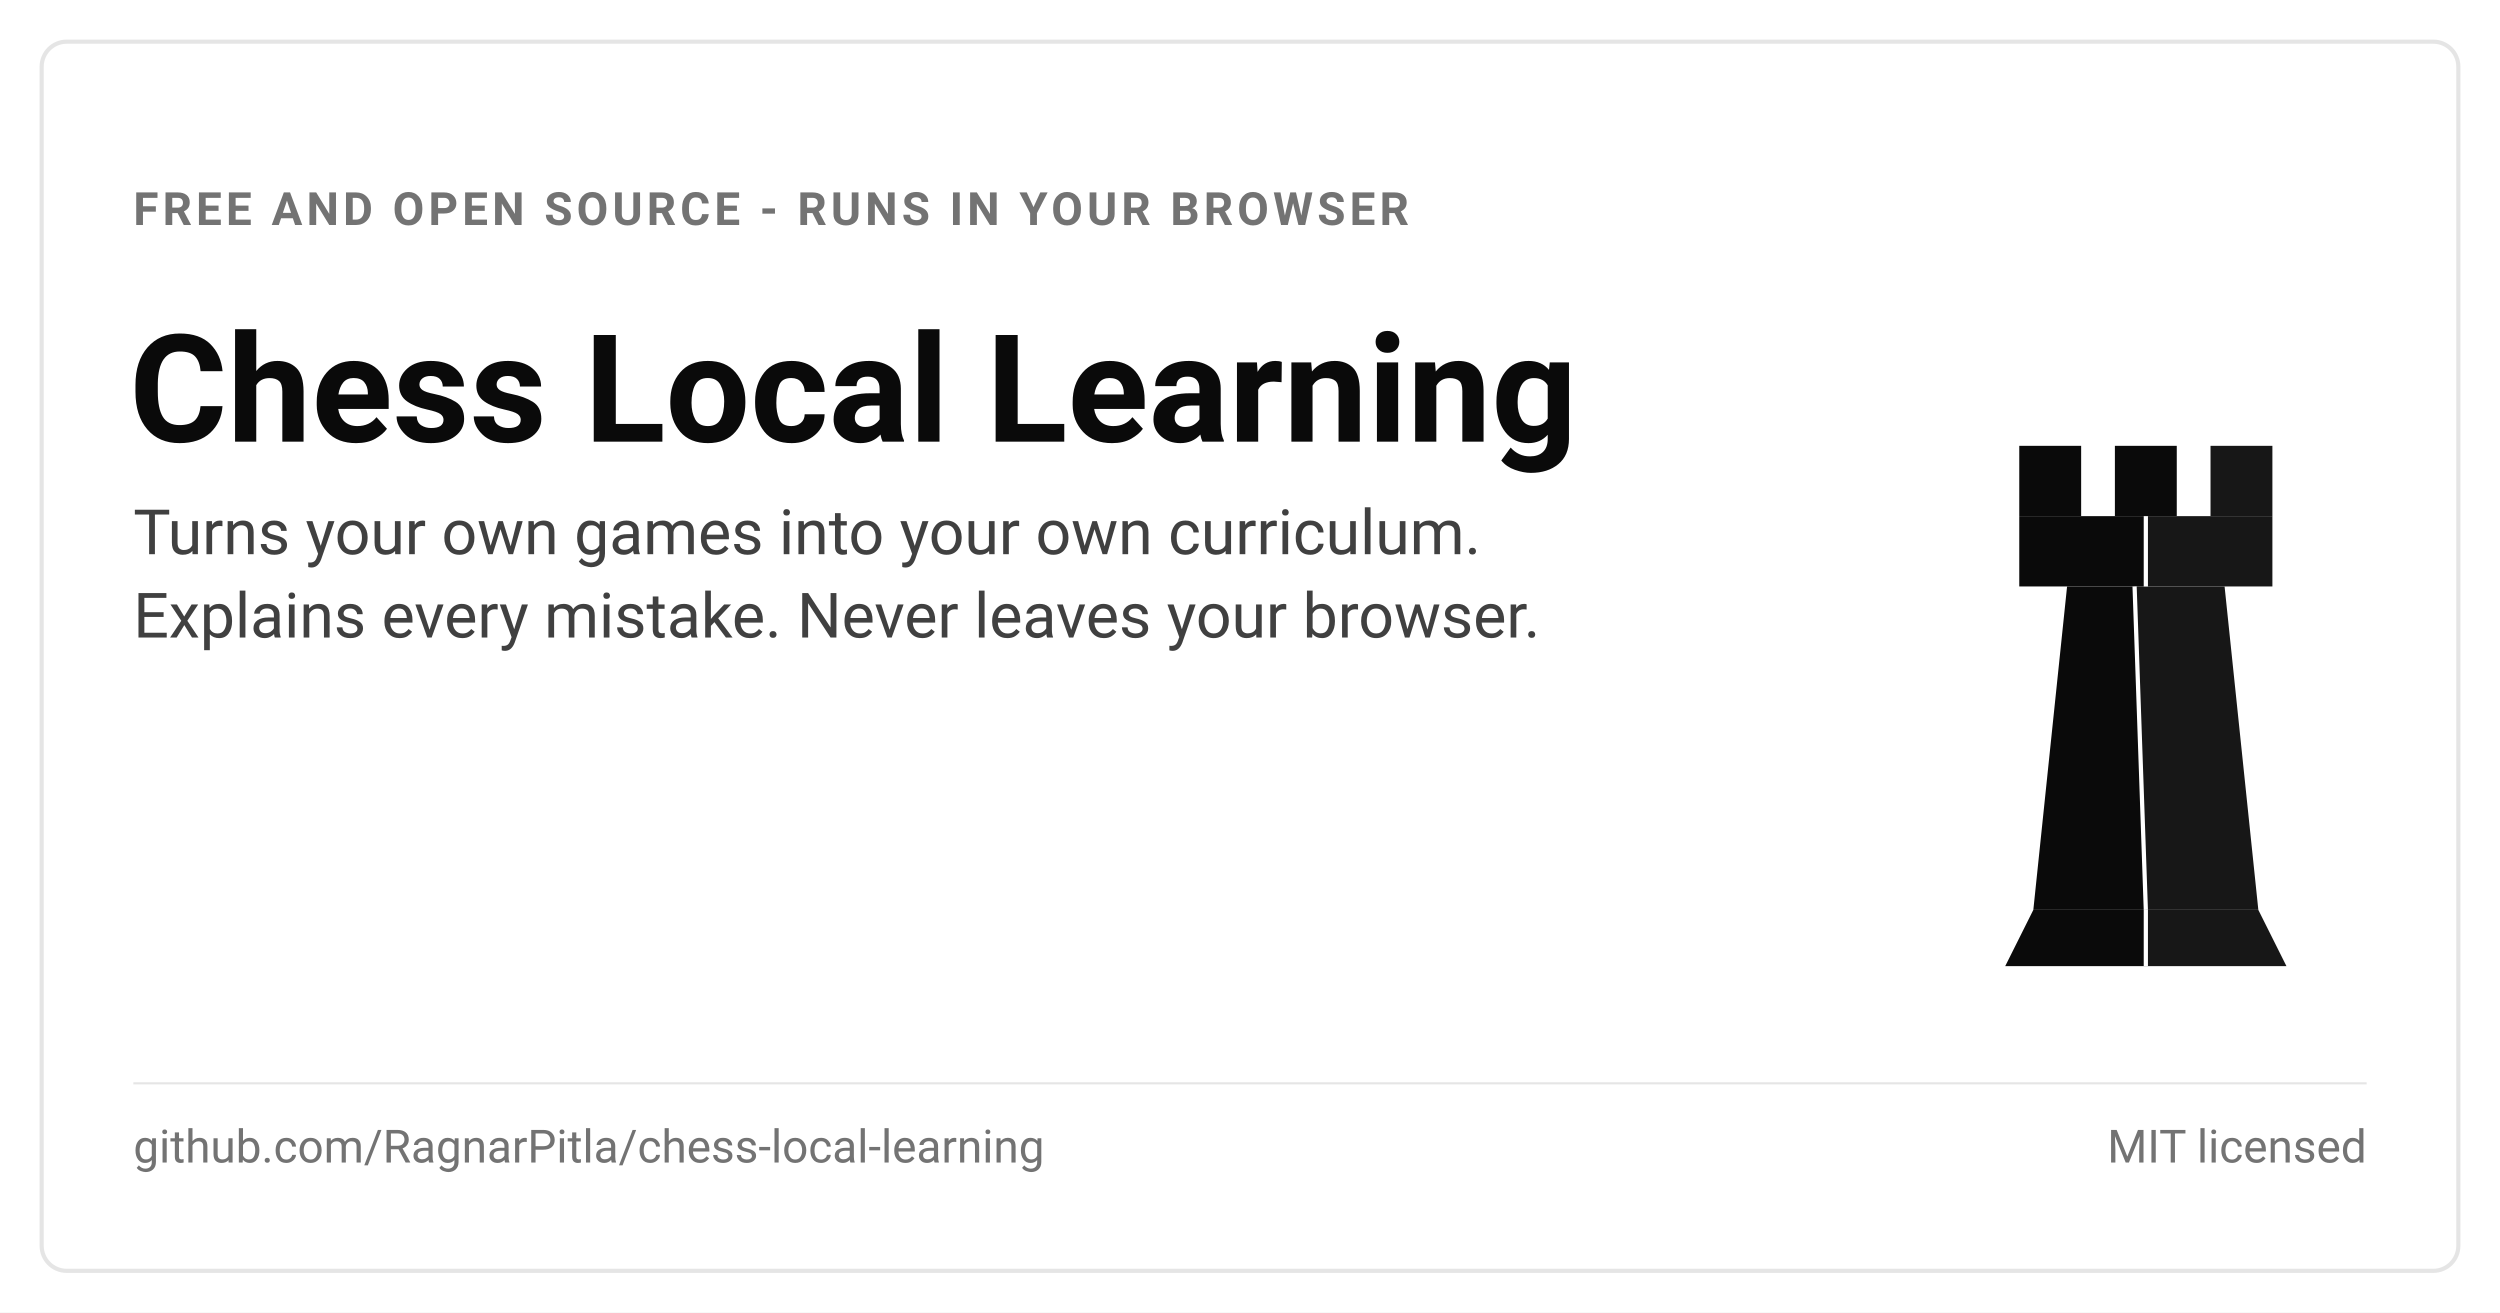
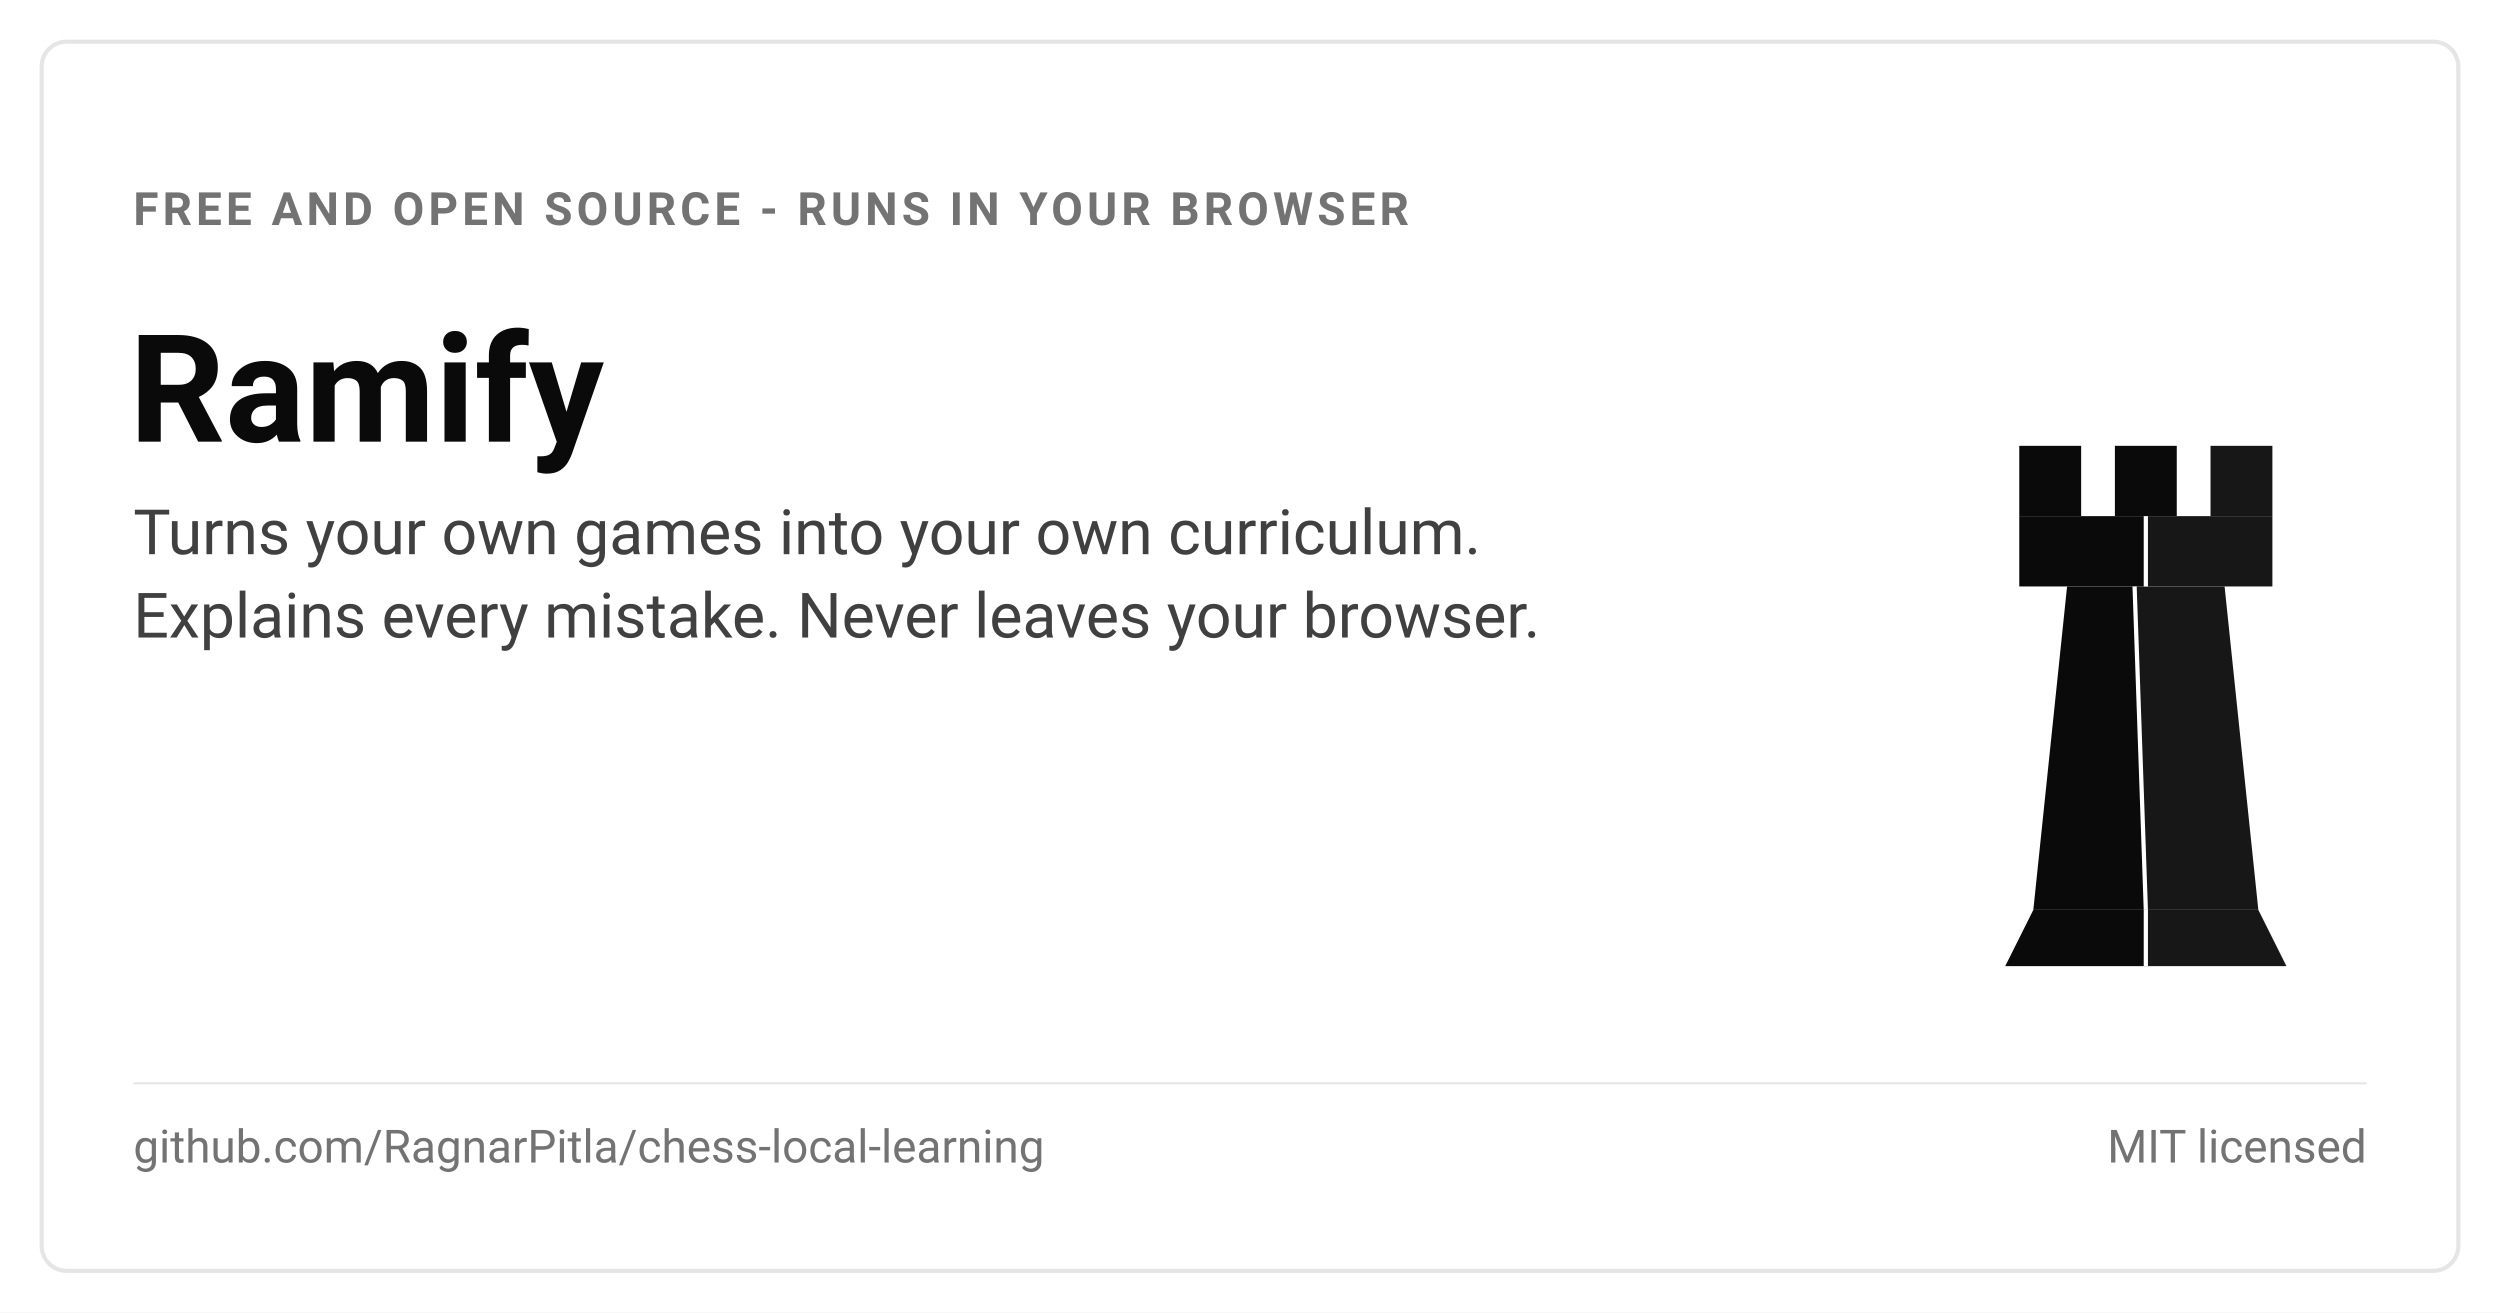
<svg xmlns="http://www.w3.org/2000/svg" viewBox="0 0 1200 630" width="1200" height="630">
  <defs>
    <style>
      text { font-family: -apple-system, BlinkMacSystemFont, 'Segoe UI', Roboto, Helvetica, Arial, sans-serif; }
    </style>
  </defs>
  <rect width="1200" height="630" fill="#ffffff" />
  <rect x="20" y="20" width="1160" height="590" rx="12" fill="none" stroke="#e5e5e5" stroke-width="2" />
  <text x="64" y="108" font-size="22" font-weight="600" letter-spacing="2" fill="#737373">FREE AND OPEN SOURCE - RUNS IN YOUR BROWSER</text>
-   <text x="62" y="212" font-size="72" font-weight="700" fill="#0a0a0a">Chess Local Learning</text>
+   <text x="62" y="212" font-size="72" font-weight="700" fill="#0a0a0a">Ramify</text>
  <text x="64" y="266" font-size="30" fill="#404040">Turns your own games into your own curriculum.</text>
  <text x="64" y="306" font-size="30" fill="#404040">Explains every mistake. Never leaves your browser.</text>
  <line x1="64" y1="520" x2="1136" y2="520" stroke="#e5e5e5" stroke-width="1" />
  <text x="64" y="558" font-size="22" fill="#737373">github.com/RagnarPitla/chess-local-learning</text>
  <text x="1136" y="558" font-size="22" fill="#737373" text-anchor="end">MIT licensed</text>
  <g transform="translate(895,160) scale(1.35)">
    <polygon points="50,225 100,225 100,205 60,205" fill="#0a0a0a" />
    <polygon points="100,225 150,225 140,205 100,205" fill="#171717" />
    <polygon points="60,205 100,205 96,90 72,90" fill="#0a0a0a" />
    <polygon points="100,205 140,205 128,90 96,90" fill="#171717" />
    <polygon points="55,90 100,90 100,65 55,65" fill="#0a0a0a" />
    <polygon points="100,90 145,90 145,65 100,65" fill="#171717" />
    <rect x="55" y="40" width="22" height="25" fill="#0a0a0a" />
    <rect x="89" y="40" width="22" height="25" fill="#0a0a0a" />
    <rect x="123" y="40" width="22" height="25" fill="#171717" />
    <g stroke="#ffffff" stroke-width="1.5">
      <line x1="100" y1="225" x2="100" y2="205" />
      <line x1="100" y1="205" x2="96" y2="90" />
      <line x1="100" y1="90" x2="100" y2="65" />
    </g>
  </g>
</svg>
